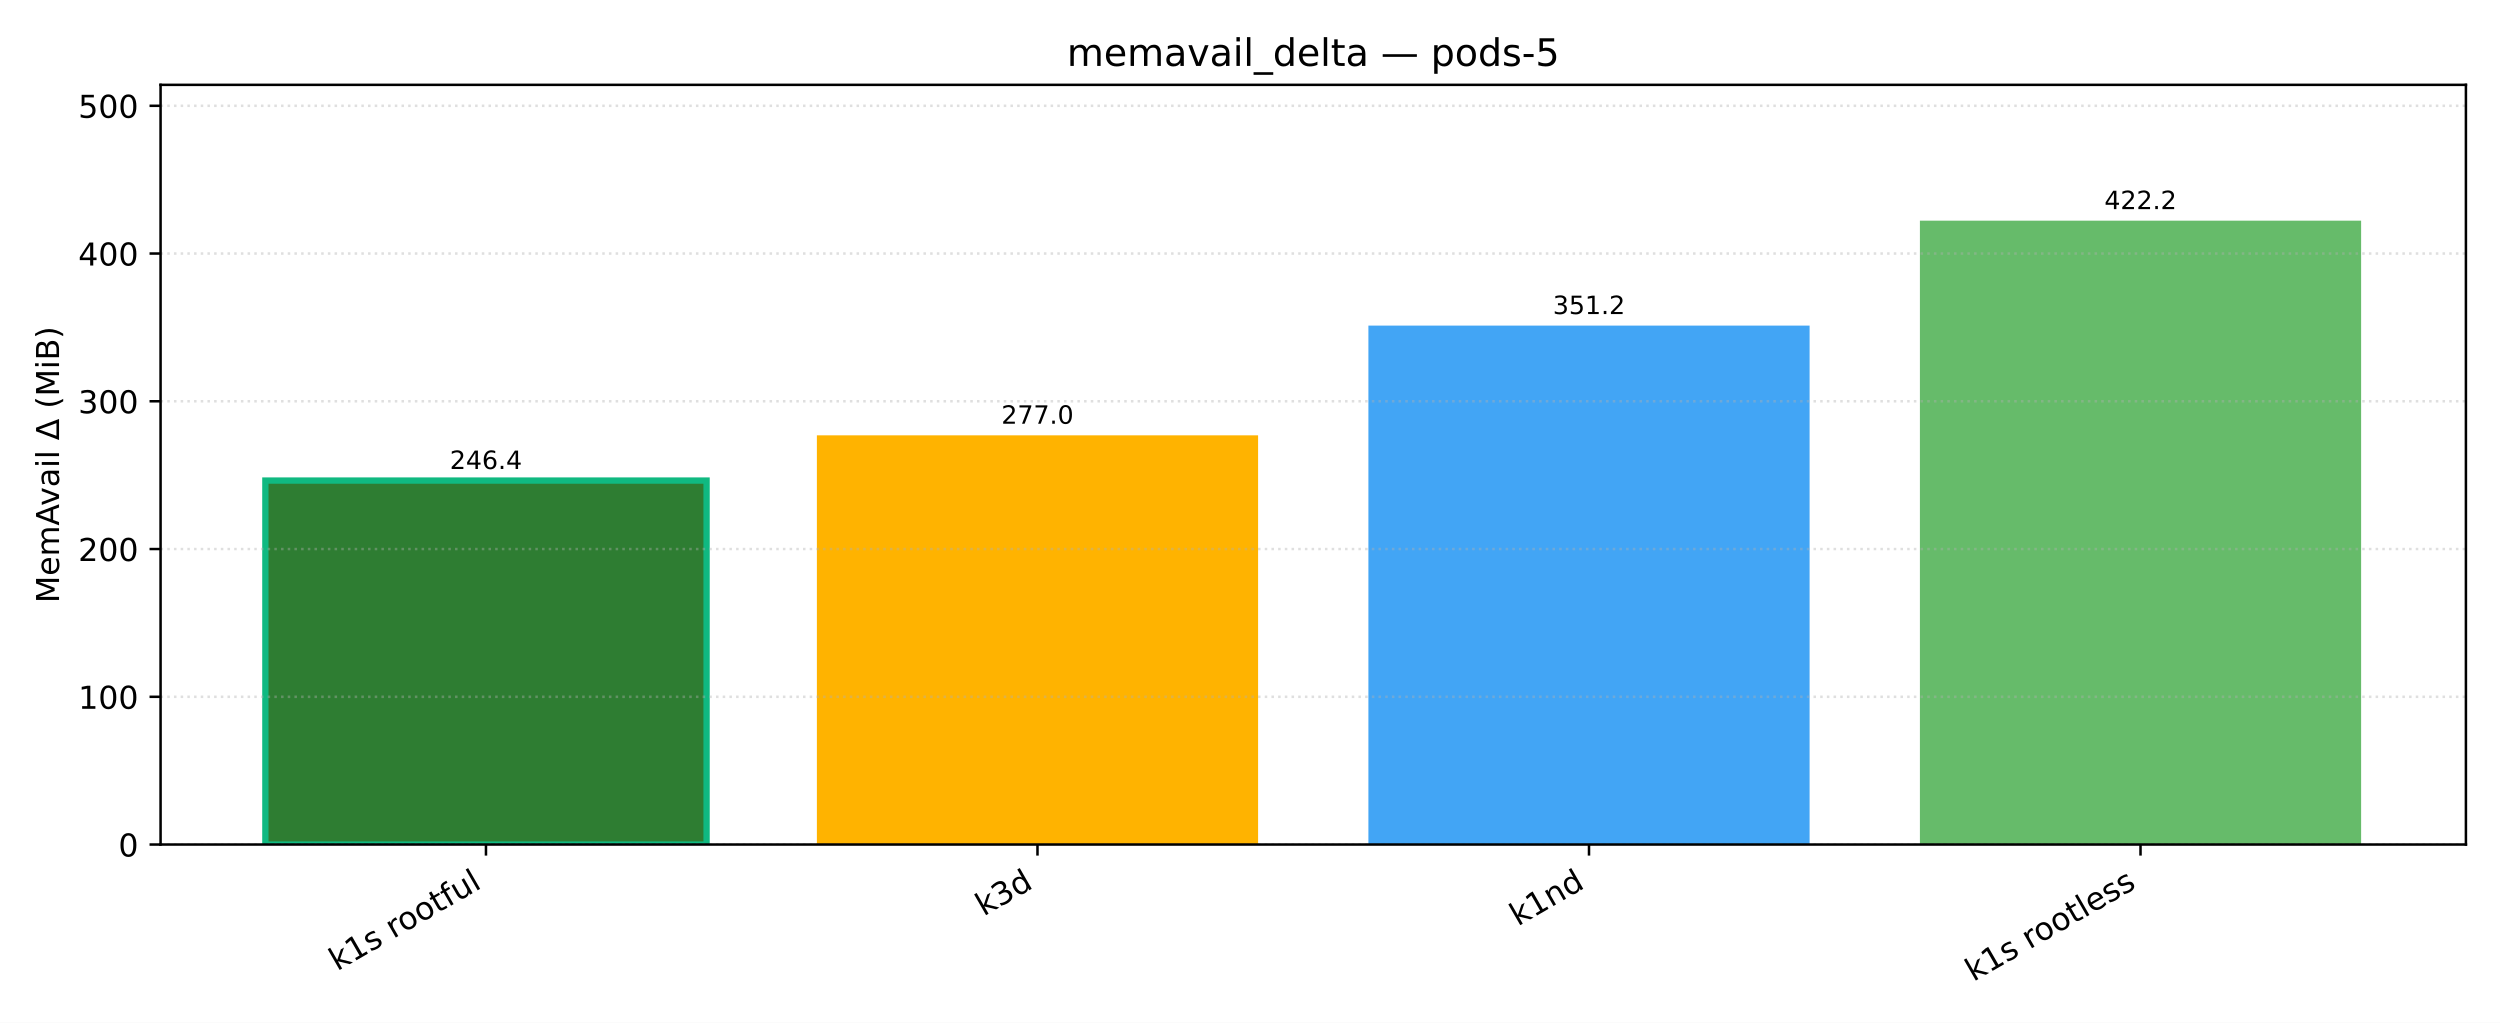
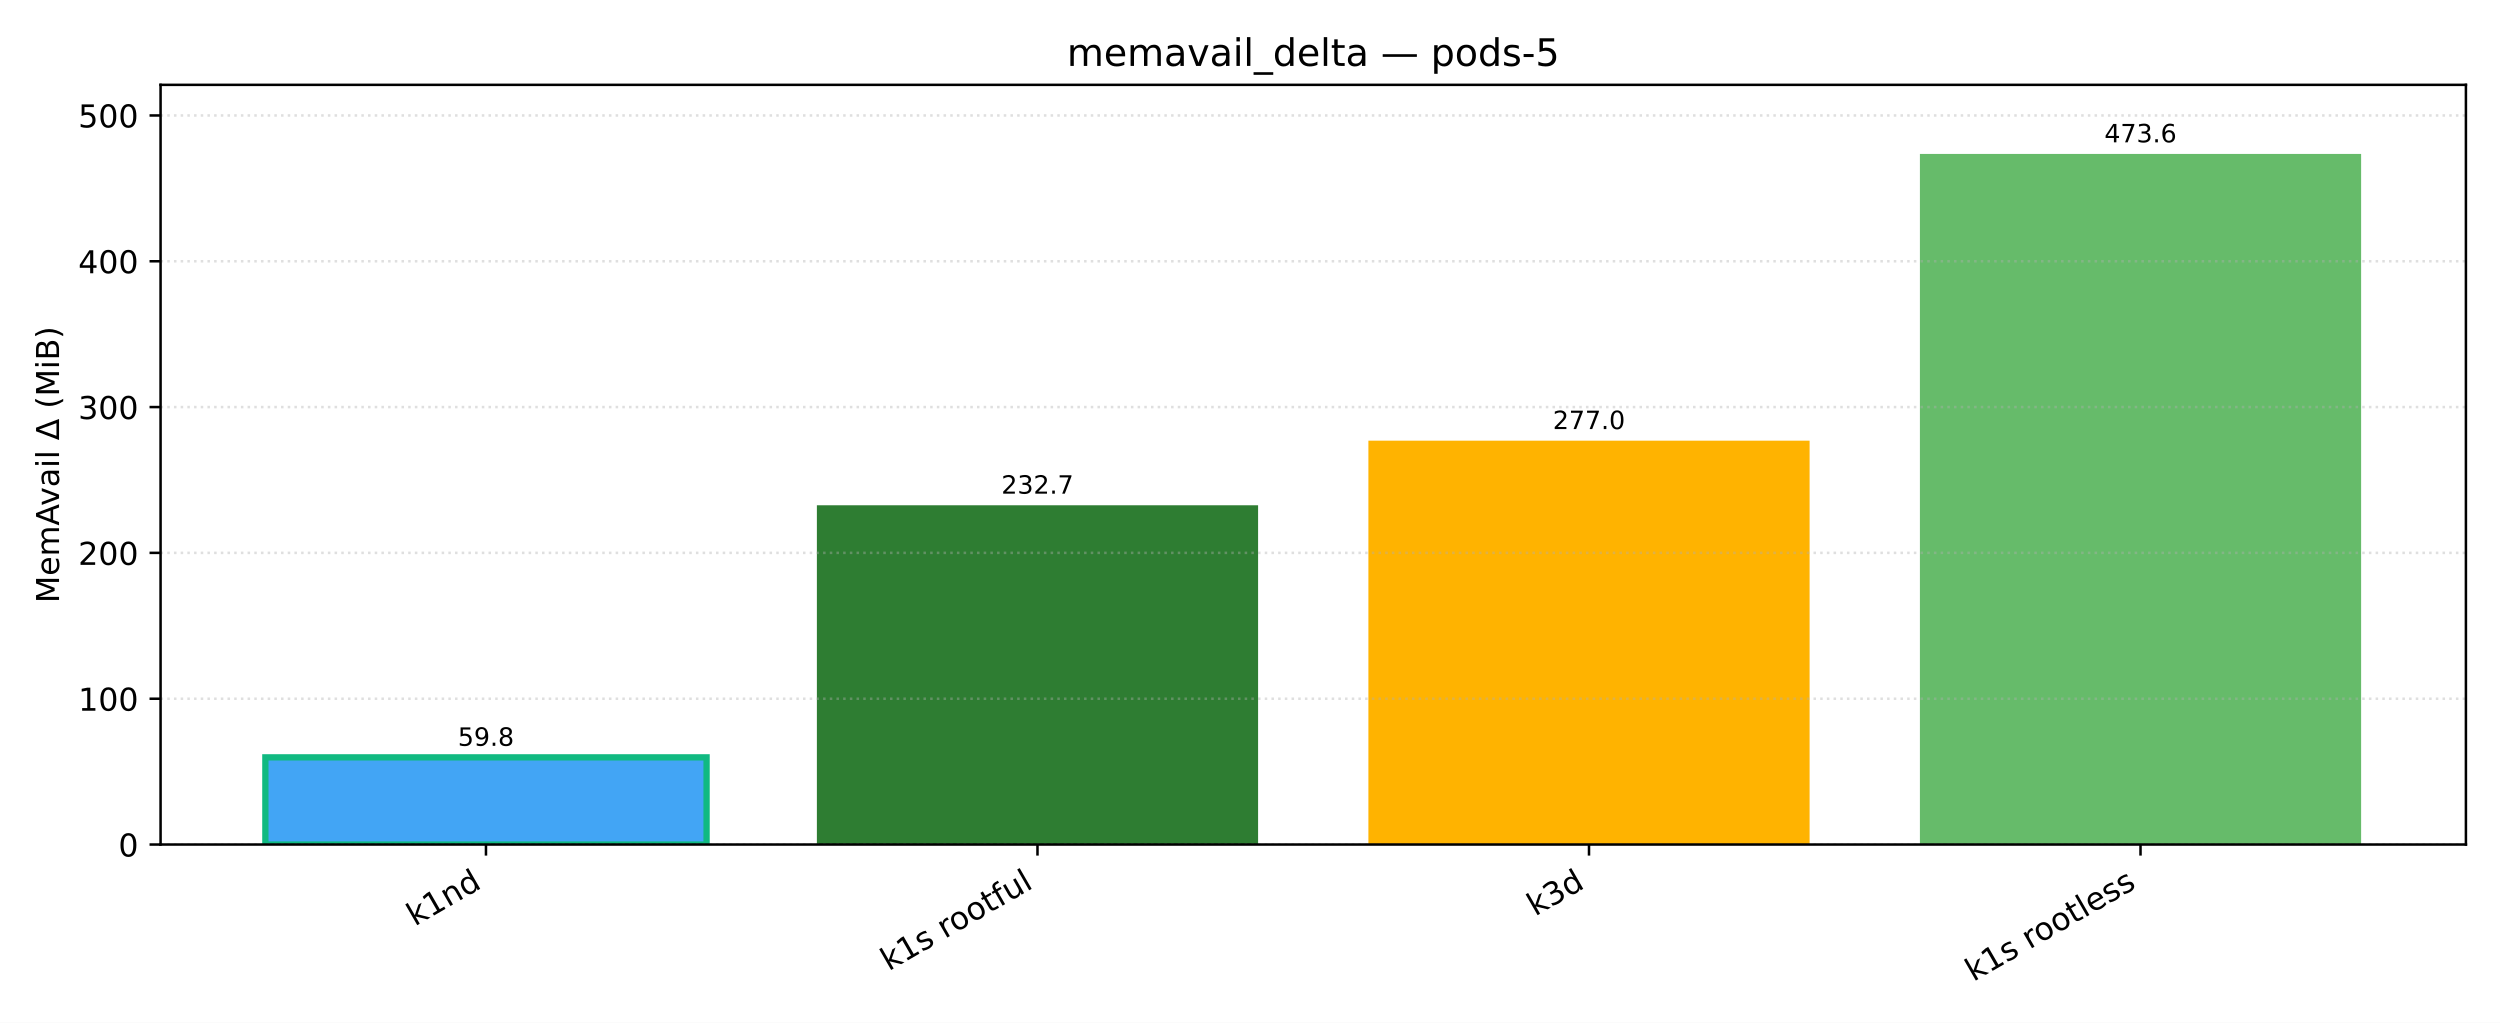
<svg xmlns="http://www.w3.org/2000/svg" xmlns:xlink="http://www.w3.org/1999/xlink" width="792pt" height="324pt" viewBox="0 0 792 324" version="1.1">
  <defs>
    <style type="text/css">*{stroke-linejoin: round; stroke-linecap: butt}</style>
  </defs>
  <g id="figure_1">
    <g id="patch_1">
      <path d="M 0 324  L 792 324  L 792 0  L 0 0  z " style="fill: #ffffff" />
    </g>
    <g id="axes_1">
      <g id="patch_2">
        <path d="M 50.87 267.545  L 781.2 267.545  L 781.2 26.88  L 50.87 26.88  z " style="fill: #ffffff" />
      </g>
      <g id="patch_3">
-         <path d="M 84.067 267.545  L 223.843 267.545  L 223.843 152.237  L 84.067 152.237  z " clip-path="url(#pde047fdfa6)" style="fill: #2e7d32; stroke: #10b981; stroke-width: 2; stroke-linejoin: miter" />
+         <path d="M 84.067 267.545  L 223.843 267.545  L 223.843 239.937  L 84.067 239.937  z " clip-path="url(#p45c1a247f2)" style="fill: #42a5f5; stroke: #10b981; stroke-width: 2; stroke-linejoin: miter" />
      </g>
      <g id="patch_4">
-         <path d="M 258.787 267.545  L 398.563 267.545  L 398.563 137.908  L 258.787 137.908  z " clip-path="url(#pde047fdfa6)" style="fill: #ffb300" />
+         <path d="M 258.787 267.545  L 398.563 267.545  L 398.563 160.066  L 258.787 160.066  z " clip-path="url(#p45c1a247f2)" style="fill: #2e7d32" />
      </g>
      <g id="patch_5">
-         <path d="M 433.507 267.545  L 573.283 267.545  L 573.283 103.159  L 433.507 103.159  z " clip-path="url(#pde047fdfa6)" style="fill: #42a5f5" />
+         <path d="M 433.507 267.545  L 573.283 267.545  L 573.283 139.601  L 433.507 139.601  z " clip-path="url(#p45c1a247f2)" style="fill: #ffb300" />
      </g>
      <g id="patch_6">
-         <path d="M 608.227 267.545  L 748.003 267.545  L 748.003 69.912  L 608.227 69.912  z " clip-path="url(#pde047fdfa6)" style="fill: #66bb6a" />
+         <path d="M 608.227 267.545  L 748.003 267.545  L 748.003 48.759  L 608.227 48.759  z " clip-path="url(#p45c1a247f2)" style="fill: #66bb6a" />
      </g>
      <g id="matplotlib.axis_1">
        <g id="xtick_1">
          <g id="line2d_1">
            <defs>
-               <path id="m906de35ada" d="M 0 0  L 0 3.5  " style="stroke: #000000; stroke-width: 0.8" />
+               <path id="m3f1766e3a3" d="M 0 0  L 0 3.5  " style="stroke: #000000; stroke-width: 0.8" />
            </defs>
            <g>
-               <use xlink:href="#m906de35ada" x="153.955" y="267.545" style="stroke: #000000; stroke-width: 0.8" />
+               <use xlink:href="#m3f1766e3a3" x="153.955" y="267.545" style="stroke: #000000; stroke-width: 0.8" />
            </g>
          </g>
          <g id="text_1">
-             <g transform="translate(106.8249 307.7361) rotate(-30) scale(0.1 -0.1)">
+             <g transform="translate(131.4038 293.5454) rotate(-30) scale(0.1 -0.1)">
              <defs>
                <path id="DejaVuSans-6b" d="M 581 4863  L 1159 4863  L 1159 1991  L 2875 3500  L 3609 3500  L 1753 1863  L 3688 0  L 2938 0  L 1159 1709  L 1159 0  L 581 0  L 581 4863  z " transform="scale(0.015625)" />
                <path id="DejaVuSans-31" d="M 794 531  L 1825 531  L 1825 4091  L 703 3866  L 703 4441  L 1819 4666  L 2450 4666  L 2450 531  L 3481 531  L 3481 0  L 794 0  L 794 531  z " transform="scale(0.015625)" />
+                 <path id="DejaVuSans-6e" d="M 3513 2113  L 3513 0  L 2938 0  L 2938 2094  Q 2938 2591 2744 2837  Q 2550 3084 2163 3084  Q 1697 3084 1428 2787  Q 1159 2491 1159 1978  L 1159 0  L 581 0  L 581 3500  L 1159 3500  L 1159 2956  Q 1366 3272 1645 3428  Q 1925 3584 2291 3584  Q 2894 3584 3203 3211  Q 3513 2838 3513 2113  z " transform="scale(0.015625)" />
+                 <path id="DejaVuSans-64" d="M 2906 2969  L 2906 4863  L 3481 4863  L 3481 0  L 2906 0  L 2906 525  Q 2725 213 2448 61  Q 2172 -91 1784 -91  Q 1150 -91 751 415  Q 353 922 353 1747  Q 353 2572 751 3078  Q 1150 3584 1784 3584  Q 2172 3584 2448 3432  Q 2725 3281 2906 2969  z M 947 1747  Q 947 1113 1208 752  Q 1469 391 1925 391  Q 2381 391 2643 752  Q 2906 1113 2906 1747  Q 2906 2381 2643 2742  Q 2381 3103 1925 3103  Q 1469 3103 1208 2742  Q 947 2381 947 1747  z " transform="scale(0.015625)" />
+               </defs>
+               <use xlink:href="#DejaVuSans-6b" />
+               <use xlink:href="#DejaVuSans-31" transform="translate(57.91016 0)" />
+               <use xlink:href="#DejaVuSans-6e" transform="translate(121.5332 0)" />
+               <use xlink:href="#DejaVuSans-64" transform="translate(184.9121 0)" />
+             </g>
+           </g>
+         </g>
+         <g id="xtick_2">
+           <g id="line2d_2">
+             <g>
+               <use xlink:href="#m3f1766e3a3" x="328.675" y="267.545" style="stroke: #000000; stroke-width: 0.8" />
+             </g>
+           </g>
+           <g id="text_2">
+             <g transform="translate(281.545 307.7361) rotate(-30) scale(0.1 -0.1)">
+               <defs>
                <path id="DejaVuSans-73" d="M 2834 3397  L 2834 2853  Q 2591 2978 2328 3040  Q 2066 3103 1784 3103  Q 1356 3103 1142 2972  Q 928 2841 928 2578  Q 928 2378 1081 2264  Q 1234 2150 1697 2047  L 1894 2003  Q 2506 1872 2764 1633  Q 3022 1394 3022 966  Q 3022 478 2636 193  Q 2250 -91 1575 -91  Q 1294 -91 989 -36  Q 684 19 347 128  L 347 722  Q 666 556 975 473  Q 1284 391 1588 391  Q 1994 391 2212 530  Q 2431 669 2431 922  Q 2431 1156 2273 1281  Q 2116 1406 1581 1522  L 1381 1569  Q 847 1681 609 1914  Q 372 2147 372 2553  Q 372 3047 722 3315  Q 1072 3584 1716 3584  Q 2034 3584 2315 3537  Q 2597 3491 2834 3397  z " transform="scale(0.015625)" />
                <path id="DejaVuSans-20" transform="scale(0.015625)" />
                <path id="DejaVuSans-72" d="M 2631 2963  Q 2534 3019 2420 3045  Q 2306 3072 2169 3072  Q 1681 3072 1420 2755  Q 1159 2438 1159 1844  L 1159 0  L 581 0  L 581 3500  L 1159 3500  L 1159 2956  Q 1341 3275 1631 3429  Q 1922 3584 2338 3584  Q 2397 3584 2469 3576  Q 2541 3569 2628 3553  L 2631 2963  z " transform="scale(0.015625)" />
                <path id="DejaVuSans-6f" d="M 1959 3097  Q 1497 3097 1228 2736  Q 959 2375 959 1747  Q 959 1119 1226 758  Q 1494 397 1959 397  Q 2419 397 2687 759  Q 2956 1122 2956 1747  Q 2956 2369 2687 2733  Q 2419 3097 1959 3097  z M 1959 3584  Q 2709 3584 3137 3096  Q 3566 2609 3566 1747  Q 3566 888 3137 398  Q 2709 -91 1959 -91  Q 1206 -91 779 398  Q 353 888 353 1747  Q 353 2609 779 3096  Q 1206 3584 1959 3584  z " transform="scale(0.015625)" />
                <path id="DejaVuSans-74" d="M 1172 4494  L 1172 3500  L 2356 3500  L 2356 3053  L 1172 3053  L 1172 1153  Q 1172 725 1289 603  Q 1406 481 1766 481  L 2356 481  L 2356 0  L 1766 0  Q 1100 0 847 248  Q 594 497 594 1153  L 594 3053  L 172 3053  L 172 3500  L 594 3500  L 594 4494  L 1172 4494  z " transform="scale(0.015625)" />
                <path id="DejaVuSans-66" d="M 2375 4863  L 2375 4384  L 1825 4384  Q 1516 4384 1395 4259  Q 1275 4134 1275 3809  L 1275 3500  L 2222 3500  L 2222 3053  L 1275 3053  L 1275 0  L 697 0  L 697 3053  L 147 3053  L 147 3500  L 697 3500  L 697 3744  Q 697 4328 969 4595  Q 1241 4863 1831 4863  L 2375 4863  z " transform="scale(0.015625)" />
                <path id="DejaVuSans-75" d="M 544 1381  L 544 3500  L 1119 3500  L 1119 1403  Q 1119 906 1312 657  Q 1506 409 1894 409  Q 2359 409 2629 706  Q 2900 1003 2900 1516  L 2900 3500  L 3475 3500  L 3475 0  L 2900 0  L 2900 538  Q 2691 219 2414 64  Q 2138 -91 1772 -91  Q 1169 -91 856 284  Q 544 659 544 1381  z M 1991 3584  L 1991 3584  z " transform="scale(0.015625)" />
                <path id="DejaVuSans-6c" d="M 603 4863  L 1178 4863  L 1178 0  L 603 0  L 603 4863  z " transform="scale(0.015625)" />
              </defs>
              <use xlink:href="#DejaVuSans-6b" />
              <use xlink:href="#DejaVuSans-31" transform="translate(57.91016 0)" />
              <use xlink:href="#DejaVuSans-73" transform="translate(121.5332 0)" />
              <use xlink:href="#DejaVuSans-20" transform="translate(173.6328 0)" />
              <use xlink:href="#DejaVuSans-72" transform="translate(205.4199 0)" />
              <use xlink:href="#DejaVuSans-6f" transform="translate(244.2832 0)" />
              <use xlink:href="#DejaVuSans-6f" transform="translate(305.4648 0)" />
              <use xlink:href="#DejaVuSans-74" transform="translate(366.6465 0)" />
              <use xlink:href="#DejaVuSans-66" transform="translate(405.8555 0)" />
              <use xlink:href="#DejaVuSans-75" transform="translate(441.0605 0)" />
              <use xlink:href="#DejaVuSans-6c" transform="translate(504.4395 0)" />
            </g>
          </g>
        </g>
-         <g id="xtick_2">
-           <g id="line2d_2">
-             <g>
-               <use xlink:href="#m906de35ada" x="328.675" y="267.545" style="stroke: #000000; stroke-width: 0.8" />
-             </g>
-           </g>
-           <g id="text_2">
-             <g transform="translate(311.6123 290.3767) rotate(-30) scale(0.1 -0.1)">
+         <g id="xtick_3">
+           <g id="line2d_3">
+             <g>
+               <use xlink:href="#m3f1766e3a3" x="503.395" y="267.545" style="stroke: #000000; stroke-width: 0.8" />
+             </g>
+           </g>
+           <g id="text_3">
+             <g transform="translate(486.3324 290.3767) rotate(-30) scale(0.1 -0.1)">
              <defs>
                <path id="DejaVuSans-33" d="M 2597 2516  Q 3050 2419 3304 2112  Q 3559 1806 3559 1356  Q 3559 666 3084 287  Q 2609 -91 1734 -91  Q 1441 -91 1130 -33  Q 819 25 488 141  L 488 750  Q 750 597 1062 519  Q 1375 441 1716 441  Q 2309 441 2620 675  Q 2931 909 2931 1356  Q 2931 1769 2642 2001  Q 2353 2234 1838 2234  L 1294 2234  L 1294 2753  L 1863 2753  Q 2328 2753 2575 2939  Q 2822 3125 2822 3475  Q 2822 3834 2567 4026  Q 2313 4219 1838 4219  Q 1578 4219 1281 4162  Q 984 4106 628 3988  L 628 4550  Q 988 4650 1302 4700  Q 1616 4750 1894 4750  Q 2613 4750 3031 4423  Q 3450 4097 3450 3541  Q 3450 3153 3228 2886  Q 3006 2619 2597 2516  z " transform="scale(0.015625)" />
-                 <path id="DejaVuSans-64" d="M 2906 2969  L 2906 4863  L 3481 4863  L 3481 0  L 2906 0  L 2906 525  Q 2725 213 2448 61  Q 2172 -91 1784 -91  Q 1150 -91 751 415  Q 353 922 353 1747  Q 353 2572 751 3078  Q 1150 3584 1784 3584  Q 2172 3584 2448 3432  Q 2725 3281 2906 2969  z M 947 1747  Q 947 1113 1208 752  Q 1469 391 1925 391  Q 2381 391 2643 752  Q 2906 1113 2906 1747  Q 2906 2381 2643 2742  Q 2381 3103 1925 3103  Q 1469 3103 1208 2742  Q 947 2381 947 1747  z " transform="scale(0.015625)" />
              </defs>
              <use xlink:href="#DejaVuSans-6b" />
              <use xlink:href="#DejaVuSans-33" transform="translate(57.91016 0)" />
              <use xlink:href="#DejaVuSans-64" transform="translate(121.5332 0)" />
            </g>
          </g>
        </g>
-         <g id="xtick_3">
-           <g id="line2d_3">
-             <g>
-               <use xlink:href="#m906de35ada" x="503.395" y="267.545" style="stroke: #000000; stroke-width: 0.8" />
-             </g>
-           </g>
-           <g id="text_3">
-             <g transform="translate(480.8439 293.5454) rotate(-30) scale(0.1 -0.1)">
-               <defs>
-                 <path id="DejaVuSans-6e" d="M 3513 2113  L 3513 0  L 2938 0  L 2938 2094  Q 2938 2591 2744 2837  Q 2550 3084 2163 3084  Q 1697 3084 1428 2787  Q 1159 2491 1159 1978  L 1159 0  L 581 0  L 581 3500  L 1159 3500  L 1159 2956  Q 1366 3272 1645 3428  Q 1925 3584 2291 3584  Q 2894 3584 3203 3211  Q 3513 2838 3513 2113  z " transform="scale(0.015625)" />
-               </defs>
-               <use xlink:href="#DejaVuSans-6b" />
-               <use xlink:href="#DejaVuSans-31" transform="translate(57.91016 0)" />
-               <use xlink:href="#DejaVuSans-6e" transform="translate(121.5332 0)" />
-               <use xlink:href="#DejaVuSans-64" transform="translate(184.9121 0)" />
-             </g>
-           </g>
-         </g>
        <g id="xtick_4">
          <g id="line2d_4">
            <g>
-               <use xlink:href="#m906de35ada" x="678.115" y="267.545" style="stroke: #000000; stroke-width: 0.8" />
+               <use xlink:href="#m3f1766e3a3" x="678.115" y="267.545" style="stroke: #000000; stroke-width: 0.8" />
            </g>
          </g>
          <g id="text_4">
            <g transform="translate(625.1706 311.0931) rotate(-30) scale(0.1 -0.1)">
              <defs>
                <path id="DejaVuSans-65" d="M 3597 1894  L 3597 1613  L 953 1613  Q 991 1019 1311 708  Q 1631 397 2203 397  Q 2534 397 2845 478  Q 3156 559 3463 722  L 3463 178  Q 3153 47 2828 -22  Q 2503 -91 2169 -91  Q 1331 -91 842 396  Q 353 884 353 1716  Q 353 2575 817 3079  Q 1281 3584 2069 3584  Q 2775 3584 3186 3129  Q 3597 2675 3597 1894  z M 3022 2063  Q 3016 2534 2758 2815  Q 2500 3097 2075 3097  Q 1594 3097 1305 2825  Q 1016 2553 972 2059  L 3022 2063  z " transform="scale(0.015625)" />
              </defs>
              <use xlink:href="#DejaVuSans-6b" />
              <use xlink:href="#DejaVuSans-31" transform="translate(57.91016 0)" />
              <use xlink:href="#DejaVuSans-73" transform="translate(121.5332 0)" />
              <use xlink:href="#DejaVuSans-20" transform="translate(173.6328 0)" />
              <use xlink:href="#DejaVuSans-72" transform="translate(205.4199 0)" />
              <use xlink:href="#DejaVuSans-6f" transform="translate(244.2832 0)" />
              <use xlink:href="#DejaVuSans-6f" transform="translate(305.4648 0)" />
              <use xlink:href="#DejaVuSans-74" transform="translate(366.6465 0)" />
              <use xlink:href="#DejaVuSans-6c" transform="translate(405.8555 0)" />
              <use xlink:href="#DejaVuSans-65" transform="translate(433.6387 0)" />
              <use xlink:href="#DejaVuSans-73" transform="translate(495.1621 0)" />
              <use xlink:href="#DejaVuSans-73" transform="translate(547.2617 0)" />
            </g>
          </g>
        </g>
      </g>
      <g id="matplotlib.axis_2">
        <g id="ytick_1">
          <g id="line2d_5">
-             <path d="M 50.87 267.545  L 781.2 267.545  " clip-path="url(#pde047fdfa6)" style="fill: none; stroke-dasharray: 0.8,1.32; stroke-dashoffset: 0; stroke: #b0b0b0; stroke-opacity: 0.4; stroke-width: 0.8" />
+             <path d="M 50.87 267.545  L 781.2 267.545  " clip-path="url(#p45c1a247f2)" style="fill: none; stroke-dasharray: 0.8,1.32; stroke-dashoffset: 0; stroke: #b0b0b0; stroke-opacity: 0.4; stroke-width: 0.8" />
          </g>
          <g id="line2d_6">
            <defs>
-               <path id="ma30112f5bc" d="M 0 0  L -3.5 0  " style="stroke: #000000; stroke-width: 0.8" />
+               <path id="m24fee779f1" d="M 0 0  L -3.5 0  " style="stroke: #000000; stroke-width: 0.8" />
            </defs>
            <g>
-               <use xlink:href="#ma30112f5bc" x="50.87" y="267.545" style="stroke: #000000; stroke-width: 0.8" />
+               <use xlink:href="#m24fee779f1" x="50.87" y="267.545" style="stroke: #000000; stroke-width: 0.8" />
            </g>
          </g>
          <g id="text_5">
            <g transform="translate(37.5075 271.3447) scale(0.1 -0.1)">
              <defs>
                <path id="DejaVuSans-30" d="M 2034 4250  Q 1547 4250 1301 3770  Q 1056 3291 1056 2328  Q 1056 1369 1301 889  Q 1547 409 2034 409  Q 2525 409 2770 889  Q 3016 1369 3016 2328  Q 3016 3291 2770 3770  Q 2525 4250 2034 4250  z M 2034 4750  Q 2819 4750 3233 4129  Q 3647 3509 3647 2328  Q 3647 1150 3233 529  Q 2819 -91 2034 -91  Q 1250 -91 836 529  Q 422 1150 422 2328  Q 422 3509 836 4129  Q 1250 4750 2034 4750  z " transform="scale(0.015625)" />
              </defs>
              <use xlink:href="#DejaVuSans-30" />
            </g>
          </g>
        </g>
        <g id="ytick_2">
          <g id="line2d_7">
-             <path d="M 50.87 220.74  L 781.2 220.74  " clip-path="url(#pde047fdfa6)" style="fill: none; stroke-dasharray: 0.8,1.32; stroke-dashoffset: 0; stroke: #b0b0b0; stroke-opacity: 0.4; stroke-width: 0.8" />
+             <path d="M 50.87 221.351  L 781.2 221.351  " clip-path="url(#p45c1a247f2)" style="fill: none; stroke-dasharray: 0.8,1.32; stroke-dashoffset: 0; stroke: #b0b0b0; stroke-opacity: 0.4; stroke-width: 0.8" />
          </g>
          <g id="line2d_8">
            <g>
-               <use xlink:href="#ma30112f5bc" x="50.87" y="220.74" style="stroke: #000000; stroke-width: 0.8" />
+               <use xlink:href="#m24fee779f1" x="50.87" y="221.351" style="stroke: #000000; stroke-width: 0.8" />
            </g>
          </g>
          <g id="text_6">
-             <g transform="translate(24.7825 224.539) scale(0.1 -0.1)">
+             <g transform="translate(24.7825 225.1502) scale(0.1 -0.1)">
              <use xlink:href="#DejaVuSans-31" />
              <use xlink:href="#DejaVuSans-30" transform="translate(63.62305 0)" />
              <use xlink:href="#DejaVuSans-30" transform="translate(127.2461 0)" />
            </g>
          </g>
        </g>
        <g id="ytick_3">
          <g id="line2d_9">
-             <path d="M 50.87 173.934  L 781.2 173.934  " clip-path="url(#pde047fdfa6)" style="fill: none; stroke-dasharray: 0.8,1.32; stroke-dashoffset: 0; stroke: #b0b0b0; stroke-opacity: 0.4; stroke-width: 0.8" />
+             <path d="M 50.87 175.157  L 781.2 175.157  " clip-path="url(#p45c1a247f2)" style="fill: none; stroke-dasharray: 0.8,1.32; stroke-dashoffset: 0; stroke: #b0b0b0; stroke-opacity: 0.4; stroke-width: 0.8" />
          </g>
          <g id="line2d_10">
            <g>
-               <use xlink:href="#ma30112f5bc" x="50.87" y="173.934" style="stroke: #000000; stroke-width: 0.8" />
+               <use xlink:href="#m24fee779f1" x="50.87" y="175.157" style="stroke: #000000; stroke-width: 0.8" />
            </g>
          </g>
          <g id="text_7">
-             <g transform="translate(24.7825 177.7333) scale(0.1 -0.1)">
+             <g transform="translate(24.7825 178.9557) scale(0.1 -0.1)">
              <defs>
                <path id="DejaVuSans-32" d="M 1228 531  L 3431 531  L 3431 0  L 469 0  L 469 531  Q 828 903 1448 1529  Q 2069 2156 2228 2338  Q 2531 2678 2651 2914  Q 2772 3150 2772 3378  Q 2772 3750 2511 3984  Q 2250 4219 1831 4219  Q 1534 4219 1204 4116  Q 875 4013 500 3803  L 500 4441  Q 881 4594 1212 4672  Q 1544 4750 1819 4750  Q 2544 4750 2975 4387  Q 3406 4025 3406 3419  Q 3406 3131 3298 2873  Q 3191 2616 2906 2266  Q 2828 2175 2409 1742  Q 1991 1309 1228 531  z " transform="scale(0.015625)" />
              </defs>
              <use xlink:href="#DejaVuSans-32" />
              <use xlink:href="#DejaVuSans-30" transform="translate(63.62305 0)" />
              <use xlink:href="#DejaVuSans-30" transform="translate(127.2461 0)" />
            </g>
          </g>
        </g>
        <g id="ytick_4">
          <g id="line2d_11">
-             <path d="M 50.87 127.128  L 781.2 127.128  " clip-path="url(#pde047fdfa6)" style="fill: none; stroke-dasharray: 0.8,1.32; stroke-dashoffset: 0; stroke: #b0b0b0; stroke-opacity: 0.4; stroke-width: 0.8" />
+             <path d="M 50.87 128.962  L 781.2 128.962  " clip-path="url(#p45c1a247f2)" style="fill: none; stroke-dasharray: 0.8,1.32; stroke-dashoffset: 0; stroke: #b0b0b0; stroke-opacity: 0.4; stroke-width: 0.8" />
          </g>
          <g id="line2d_12">
            <g>
-               <use xlink:href="#ma30112f5bc" x="50.87" y="127.128" style="stroke: #000000; stroke-width: 0.8" />
+               <use xlink:href="#m24fee779f1" x="50.87" y="128.962" style="stroke: #000000; stroke-width: 0.8" />
            </g>
          </g>
          <g id="text_8">
-             <g transform="translate(24.7825 130.9275) scale(0.1 -0.1)">
+             <g transform="translate(24.7825 132.7613) scale(0.1 -0.1)">
              <use xlink:href="#DejaVuSans-33" />
              <use xlink:href="#DejaVuSans-30" transform="translate(63.62305 0)" />
              <use xlink:href="#DejaVuSans-30" transform="translate(127.2461 0)" />
            </g>
          </g>
        </g>
        <g id="ytick_5">
          <g id="line2d_13">
-             <path d="M 50.87 80.323  L 781.2 80.323  " clip-path="url(#pde047fdfa6)" style="fill: none; stroke-dasharray: 0.8,1.32; stroke-dashoffset: 0; stroke: #b0b0b0; stroke-opacity: 0.4; stroke-width: 0.8" />
+             <path d="M 50.87 82.768  L 781.2 82.768  " clip-path="url(#p45c1a247f2)" style="fill: none; stroke-dasharray: 0.8,1.32; stroke-dashoffset: 0; stroke: #b0b0b0; stroke-opacity: 0.4; stroke-width: 0.8" />
          </g>
          <g id="line2d_14">
            <g>
-               <use xlink:href="#ma30112f5bc" x="50.87" y="80.323" style="stroke: #000000; stroke-width: 0.8" />
+               <use xlink:href="#m24fee779f1" x="50.87" y="82.768" style="stroke: #000000; stroke-width: 0.8" />
            </g>
          </g>
          <g id="text_9">
-             <g transform="translate(24.7825 84.12183) scale(0.1 -0.1)">
+             <g transform="translate(24.7825 86.56678) scale(0.1 -0.1)">
              <defs>
                <path id="DejaVuSans-34" d="M 2419 4116  L 825 1625  L 2419 1625  L 2419 4116  z M 2253 4666  L 3047 4666  L 3047 1625  L 3713 1625  L 3713 1100  L 3047 1100  L 3047 0  L 2419 0  L 2419 1100  L 313 1100  L 313 1709  L 2253 4666  z " transform="scale(0.015625)" />
              </defs>
              <use xlink:href="#DejaVuSans-34" />
              <use xlink:href="#DejaVuSans-30" transform="translate(63.62305 0)" />
              <use xlink:href="#DejaVuSans-30" transform="translate(127.2461 0)" />
            </g>
          </g>
        </g>
        <g id="ytick_6">
          <g id="line2d_15">
-             <path d="M 50.87 33.517  L 781.2 33.517  " clip-path="url(#pde047fdfa6)" style="fill: none; stroke-dasharray: 0.8,1.32; stroke-dashoffset: 0; stroke: #b0b0b0; stroke-opacity: 0.4; stroke-width: 0.8" />
+             <path d="M 50.87 36.573  L 781.2 36.573  " clip-path="url(#p45c1a247f2)" style="fill: none; stroke-dasharray: 0.8,1.32; stroke-dashoffset: 0; stroke: #b0b0b0; stroke-opacity: 0.4; stroke-width: 0.8" />
          </g>
          <g id="line2d_16">
            <g>
-               <use xlink:href="#ma30112f5bc" x="50.87" y="33.517" style="stroke: #000000; stroke-width: 0.8" />
+               <use xlink:href="#m24fee779f1" x="50.87" y="36.573" style="stroke: #000000; stroke-width: 0.8" />
            </g>
          </g>
          <g id="text_10">
-             <g transform="translate(24.7825 37.31612) scale(0.1 -0.1)">
+             <g transform="translate(24.7825 40.3723) scale(0.1 -0.1)">
              <defs>
                <path id="DejaVuSans-35" d="M 691 4666  L 3169 4666  L 3169 4134  L 1269 4134  L 1269 2991  Q 1406 3038 1543 3061  Q 1681 3084 1819 3084  Q 2600 3084 3056 2656  Q 3513 2228 3513 1497  Q 3513 744 3044 326  Q 2575 -91 1722 -91  Q 1428 -91 1123 -41  Q 819 9 494 109  L 494 744  Q 775 591 1075 516  Q 1375 441 1709 441  Q 2250 441 2565 725  Q 2881 1009 2881 1497  Q 2881 1984 2565 2268  Q 2250 2553 1709 2553  Q 1456 2553 1204 2497  Q 953 2441 691 2322  L 691 4666  z " transform="scale(0.015625)" />
              </defs>
              <use xlink:href="#DejaVuSans-35" />
              <use xlink:href="#DejaVuSans-30" transform="translate(63.62305 0)" />
              <use xlink:href="#DejaVuSans-30" transform="translate(127.2461 0)" />
            </g>
          </g>
        </g>
        <g id="text_11">
          <g transform="translate(18.70281 191.0354) rotate(-90) scale(0.1 -0.1)">
            <defs>
              <path id="DejaVuSans-4d" d="M 628 4666  L 1569 4666  L 2759 1491  L 3956 4666  L 4897 4666  L 4897 0  L 4281 0  L 4281 4097  L 3078 897  L 2444 897  L 1241 4097  L 1241 0  L 628 0  L 628 4666  z " transform="scale(0.015625)" />
              <path id="DejaVuSans-6d" d="M 3328 2828  Q 3544 3216 3844 3400  Q 4144 3584 4550 3584  Q 5097 3584 5394 3201  Q 5691 2819 5691 2113  L 5691 0  L 5113 0  L 5113 2094  Q 5113 2597 4934 2840  Q 4756 3084 4391 3084  Q 3944 3084 3684 2787  Q 3425 2491 3425 1978  L 3425 0  L 2847 0  L 2847 2094  Q 2847 2600 2669 2842  Q 2491 3084 2119 3084  Q 1678 3084 1418 2786  Q 1159 2488 1159 1978  L 1159 0  L 581 0  L 581 3500  L 1159 3500  L 1159 2956  Q 1356 3278 1631 3431  Q 1906 3584 2284 3584  Q 2666 3584 2933 3390  Q 3200 3197 3328 2828  z " transform="scale(0.015625)" />
              <path id="DejaVuSans-41" d="M 2188 4044  L 1331 1722  L 3047 1722  L 2188 4044  z M 1831 4666  L 2547 4666  L 4325 0  L 3669 0  L 3244 1197  L 1141 1197  L 716 0  L 50 0  L 1831 4666  z " transform="scale(0.015625)" />
              <path id="DejaVuSans-76" d="M 191 3500  L 800 3500  L 1894 563  L 2988 3500  L 3597 3500  L 2284 0  L 1503 0  L 191 3500  z " transform="scale(0.015625)" />
              <path id="DejaVuSans-61" d="M 2194 1759  Q 1497 1759 1228 1600  Q 959 1441 959 1056  Q 959 750 1161 570  Q 1363 391 1709 391  Q 2188 391 2477 730  Q 2766 1069 2766 1631  L 2766 1759  L 2194 1759  z M 3341 1997  L 3341 0  L 2766 0  L 2766 531  Q 2569 213 2275 61  Q 1981 -91 1556 -91  Q 1019 -91 701 211  Q 384 513 384 1019  Q 384 1609 779 1909  Q 1175 2209 1959 2209  L 2766 2209  L 2766 2266  Q 2766 2663 2505 2880  Q 2244 3097 1772 3097  Q 1472 3097 1187 3025  Q 903 2953 641 2809  L 641 3341  Q 956 3463 1253 3523  Q 1550 3584 1831 3584  Q 2591 3584 2966 3190  Q 3341 2797 3341 1997  z " transform="scale(0.015625)" />
              <path id="DejaVuSans-69" d="M 603 3500  L 1178 3500  L 1178 0  L 603 0  L 603 3500  z M 603 4863  L 1178 4863  L 1178 4134  L 603 4134  L 603 4863  z " transform="scale(0.015625)" />
              <path id="DejaVuSans-394" d="M 2188 4044  L 906 525  L 3472 525  L 2188 4044  z M 50 0  L 1831 4666  L 2547 4666  L 4325 0  L 50 0  z " transform="scale(0.015625)" />
              <path id="DejaVuSans-28" d="M 1984 4856  Q 1566 4138 1362 3434  Q 1159 2731 1159 2009  Q 1159 1288 1364 580  Q 1569 -128 1984 -844  L 1484 -844  Q 1016 -109 783 600  Q 550 1309 550 2009  Q 550 2706 781 3412  Q 1013 4119 1484 4856  L 1984 4856  z " transform="scale(0.015625)" />
              <path id="DejaVuSans-42" d="M 1259 2228  L 1259 519  L 2272 519  Q 2781 519 3026 730  Q 3272 941 3272 1375  Q 3272 1813 3026 2020  Q 2781 2228 2272 2228  L 1259 2228  z M 1259 4147  L 1259 2741  L 2194 2741  Q 2656 2741 2882 2914  Q 3109 3088 3109 3444  Q 3109 3797 2882 3972  Q 2656 4147 2194 4147  L 1259 4147  z M 628 4666  L 2241 4666  Q 2963 4666 3353 4366  Q 3744 4066 3744 3513  Q 3744 3084 3544 2831  Q 3344 2578 2956 2516  Q 3422 2416 3680 2098  Q 3938 1781 3938 1306  Q 3938 681 3513 340  Q 3088 0 2303 0  L 628 0  L 628 4666  z " transform="scale(0.015625)" />
              <path id="DejaVuSans-29" d="M 513 4856  L 1013 4856  Q 1481 4119 1714 3412  Q 1947 2706 1947 2009  Q 1947 1309 1714 600  Q 1481 -109 1013 -844  L 513 -844  Q 928 -128 1133 580  Q 1338 1288 1338 2009  Q 1338 2731 1133 3434  Q 928 4138 513 4856  z " transform="scale(0.015625)" />
            </defs>
            <use xlink:href="#DejaVuSans-4d" />
            <use xlink:href="#DejaVuSans-65" transform="translate(86.2793 0)" />
            <use xlink:href="#DejaVuSans-6d" transform="translate(147.8027 0)" />
            <use xlink:href="#DejaVuSans-41" transform="translate(245.2148 0)" />
            <use xlink:href="#DejaVuSans-76" transform="translate(307.748 0)" />
            <use xlink:href="#DejaVuSans-61" transform="translate(366.9277 0)" />
            <use xlink:href="#DejaVuSans-69" transform="translate(428.207 0)" />
            <use xlink:href="#DejaVuSans-6c" transform="translate(455.9902 0)" />
            <use xlink:href="#DejaVuSans-20" transform="translate(483.7734 0)" />
            <use xlink:href="#DejaVuSans-394" transform="translate(515.5605 0)" />
            <use xlink:href="#DejaVuSans-20" transform="translate(583.9688 0)" />
            <use xlink:href="#DejaVuSans-28" transform="translate(615.7559 0)" />
            <use xlink:href="#DejaVuSans-4d" transform="translate(654.7695 0)" />
            <use xlink:href="#DejaVuSans-69" transform="translate(741.0488 0)" />
            <use xlink:href="#DejaVuSans-42" transform="translate(768.832 0)" />
            <use xlink:href="#DejaVuSans-29" transform="translate(837.4355 0)" />
          </g>
        </g>
      </g>
      <g id="patch_7">
        <path d="M 50.87 267.545  L 50.87 26.88  " style="fill: none; stroke: #000000; stroke-width: 0.8; stroke-linejoin: miter; stroke-linecap: square" />
      </g>
      <g id="patch_8">
        <path d="M 781.2 267.545  L 781.2 26.88  " style="fill: none; stroke: #000000; stroke-width: 0.8; stroke-linejoin: miter; stroke-linecap: square" />
      </g>
      <g id="patch_9">
        <path d="M 50.87 267.545  L 781.2 267.545  " style="fill: none; stroke: #000000; stroke-width: 0.8; stroke-linejoin: miter; stroke-linecap: square" />
      </g>
      <g id="patch_10">
        <path d="M 50.87 26.88  L 781.2 26.88  " style="fill: none; stroke: #000000; stroke-width: 0.8; stroke-linejoin: miter; stroke-linecap: square" />
      </g>
      <g id="text_12">
-         <g transform="translate(142.5036 148.5733) scale(0.08 -0.08)">
+         <g transform="translate(145.0486 236.2733) scale(0.08 -0.08)">
          <defs>
-             <path id="DejaVuSans-36" d="M 2113 2584  Q 1688 2584 1439 2293  Q 1191 2003 1191 1497  Q 1191 994 1439 701  Q 1688 409 2113 409  Q 2538 409 2786 701  Q 3034 994 3034 1497  Q 3034 2003 2786 2293  Q 2538 2584 2113 2584  z M 3366 4563  L 3366 3988  Q 3128 4100 2886 4159  Q 2644 4219 2406 4219  Q 1781 4219 1451 3797  Q 1122 3375 1075 2522  Q 1259 2794 1537 2939  Q 1816 3084 2150 3084  Q 2853 3084 3261 2657  Q 3669 2231 3669 1497  Q 3669 778 3244 343  Q 2819 -91 2113 -91  Q 1303 -91 875 529  Q 447 1150 447 2328  Q 447 3434 972 4092  Q 1497 4750 2381 4750  Q 2619 4750 2861 4703  Q 3103 4656 3366 4563  z " transform="scale(0.015625)" />
+             <path id="DejaVuSans-39" d="M 703 97  L 703 672  Q 941 559 1184 500  Q 1428 441 1663 441  Q 2288 441 2617 861  Q 2947 1281 2994 2138  Q 2813 1869 2534 1725  Q 2256 1581 1919 1581  Q 1219 1581 811 2004  Q 403 2428 403 3163  Q 403 3881 828 4315  Q 1253 4750 1959 4750  Q 2769 4750 3195 4129  Q 3622 3509 3622 2328  Q 3622 1225 3098 567  Q 2575 -91 1691 -91  Q 1453 -91 1209 -44  Q 966 3 703 97  z M 1959 2075  Q 2384 2075 2632 2365  Q 2881 2656 2881 3163  Q 2881 3666 2632 3958  Q 2384 4250 1959 4250  Q 1534 4250 1286 3958  Q 1038 3666 1038 3163  Q 1038 2656 1286 2365  Q 1534 2075 1959 2075  z " transform="scale(0.015625)" />
            <path id="DejaVuSans-2e" d="M 684 794  L 1344 794  L 1344 0  L 684 0  L 684 794  z " transform="scale(0.015625)" />
+             <path id="DejaVuSans-38" d="M 2034 2216  Q 1584 2216 1326 1975  Q 1069 1734 1069 1313  Q 1069 891 1326 650  Q 1584 409 2034 409  Q 2484 409 2743 651  Q 3003 894 3003 1313  Q 3003 1734 2745 1975  Q 2488 2216 2034 2216  z M 1403 2484  Q 997 2584 770 2862  Q 544 3141 544 3541  Q 544 4100 942 4425  Q 1341 4750 2034 4750  Q 2731 4750 3128 4425  Q 3525 4100 3525 3541  Q 3525 3141 3298 2862  Q 3072 2584 2669 2484  Q 3125 2378 3379 2068  Q 3634 1759 3634 1313  Q 3634 634 3220 271  Q 2806 -91 2034 -91  Q 1263 -91 848 271  Q 434 634 434 1313  Q 434 1759 690 2068  Q 947 2378 1403 2484  z M 1172 3481  Q 1172 3119 1398 2916  Q 1625 2713 2034 2713  Q 2441 2713 2670 2916  Q 2900 3119 2900 3481  Q 2900 3844 2670 4047  Q 2441 4250 2034 4250  Q 1625 4250 1398 4047  Q 1172 3844 1172 3481  z " transform="scale(0.015625)" />
          </defs>
-           <use xlink:href="#DejaVuSans-32" />
-           <use xlink:href="#DejaVuSans-34" transform="translate(63.62305 0)" />
-           <use xlink:href="#DejaVuSans-36" transform="translate(127.2461 0)" />
-           <use xlink:href="#DejaVuSans-2e" transform="translate(190.8691 0)" />
-           <use xlink:href="#DejaVuSans-34" transform="translate(222.6562 0)" />
+           <use xlink:href="#DejaVuSans-35" />
+           <use xlink:href="#DejaVuSans-39" transform="translate(63.62305 0)" />
+           <use xlink:href="#DejaVuSans-2e" transform="translate(127.2461 0)" />
+           <use xlink:href="#DejaVuSans-38" transform="translate(159.0332 0)" />
        </g>
      </g>
      <g id="text_13">
-         <g transform="translate(317.2237 134.2445) scale(0.08 -0.08)">
+         <g transform="translate(317.2237 156.402) scale(0.08 -0.08)">
          <defs>
            <path id="DejaVuSans-37" d="M 525 4666  L 3525 4666  L 3525 4397  L 1831 0  L 1172 0  L 2766 4134  L 525 4134  L 525 4666  z " transform="scale(0.015625)" />
          </defs>
+           <use xlink:href="#DejaVuSans-32" />
+           <use xlink:href="#DejaVuSans-33" transform="translate(63.62305 0)" />
+           <use xlink:href="#DejaVuSans-32" transform="translate(127.2461 0)" />
+           <use xlink:href="#DejaVuSans-2e" transform="translate(190.8691 0)" />
+           <use xlink:href="#DejaVuSans-37" transform="translate(222.6562 0)" />
+         </g>
+       </g>
+       <g id="text_14">
+         <g transform="translate(491.9438 135.9374) scale(0.08 -0.08)">
          <use xlink:href="#DejaVuSans-32" />
          <use xlink:href="#DejaVuSans-37" transform="translate(63.62305 0)" />
          <use xlink:href="#DejaVuSans-37" transform="translate(127.2461 0)" />
          <use xlink:href="#DejaVuSans-2e" transform="translate(190.8691 0)" />
          <use xlink:href="#DejaVuSans-30" transform="translate(222.6562 0)" />
        </g>
      </g>
-       <g id="text_14">
-         <g transform="translate(491.9438 99.49493) scale(0.08 -0.08)">
-           <use xlink:href="#DejaVuSans-33" />
-           <use xlink:href="#DejaVuSans-35" transform="translate(63.62305 0)" />
-           <use xlink:href="#DejaVuSans-31" transform="translate(127.2461 0)" />
+       <g id="text_15">
+         <g transform="translate(666.6639 45.09493) scale(0.08 -0.08)">
+           <defs>
+             <path id="DejaVuSans-36" d="M 2113 2584  Q 1688 2584 1439 2293  Q 1191 2003 1191 1497  Q 1191 994 1439 701  Q 1688 409 2113 409  Q 2538 409 2786 701  Q 3034 994 3034 1497  Q 3034 2003 2786 2293  Q 2538 2584 2113 2584  z M 3366 4563  L 3366 3988  Q 3128 4100 2886 4159  Q 2644 4219 2406 4219  Q 1781 4219 1451 3797  Q 1122 3375 1075 2522  Q 1259 2794 1537 2939  Q 1816 3084 2150 3084  Q 2853 3084 3261 2657  Q 3669 2231 3669 1497  Q 3669 778 3244 343  Q 2819 -91 2113 -91  Q 1303 -91 875 529  Q 447 1150 447 2328  Q 447 3434 972 4092  Q 1497 4750 2381 4750  Q 2619 4750 2861 4703  Q 3103 4656 3366 4563  z " transform="scale(0.015625)" />
+           </defs>
+           <use xlink:href="#DejaVuSans-34" />
+           <use xlink:href="#DejaVuSans-37" transform="translate(63.62305 0)" />
+           <use xlink:href="#DejaVuSans-33" transform="translate(127.2461 0)" />
          <use xlink:href="#DejaVuSans-2e" transform="translate(190.8691 0)" />
-           <use xlink:href="#DejaVuSans-32" transform="translate(222.6562 0)" />
-         </g>
-       </g>
-       <g id="text_15">
-         <g transform="translate(666.6639 66.24825) scale(0.08 -0.08)">
-           <use xlink:href="#DejaVuSans-34" />
-           <use xlink:href="#DejaVuSans-32" transform="translate(63.62305 0)" />
-           <use xlink:href="#DejaVuSans-32" transform="translate(127.2461 0)" />
-           <use xlink:href="#DejaVuSans-2e" transform="translate(190.8691 0)" />
-           <use xlink:href="#DejaVuSans-32" transform="translate(222.6562 0)" />
+           <use xlink:href="#DejaVuSans-36" transform="translate(222.6562 0)" />
        </g>
      </g>
      <g id="text_16">
        <g transform="translate(338.0078 20.88) scale(0.12 -0.12)">
          <defs>
            <path id="DejaVuSans-5f" d="M 3263 -1063  L 3263 -1509  L -63 -1509  L -63 -1063  L 3263 -1063  z " transform="scale(0.015625)" />
            <path id="DejaVuSans-2014" d="M 313 1978  L 6088 1978  L 6088 1528  L 313 1528  L 313 1978  z " transform="scale(0.015625)" />
            <path id="DejaVuSans-70" d="M 1159 525  L 1159 -1331  L 581 -1331  L 581 3500  L 1159 3500  L 1159 2969  Q 1341 3281 1617 3432  Q 1894 3584 2278 3584  Q 2916 3584 3314 3078  Q 3713 2572 3713 1747  Q 3713 922 3314 415  Q 2916 -91 2278 -91  Q 1894 -91 1617 61  Q 1341 213 1159 525  z M 3116 1747  Q 3116 2381 2855 2742  Q 2594 3103 2138 3103  Q 1681 3103 1420 2742  Q 1159 2381 1159 1747  Q 1159 1113 1420 752  Q 1681 391 2138 391  Q 2594 391 2855 752  Q 3116 1113 3116 1747  z " transform="scale(0.015625)" />
            <path id="DejaVuSans-2d" d="M 313 2009  L 1997 2009  L 1997 1497  L 313 1497  L 313 2009  z " transform="scale(0.015625)" />
          </defs>
          <use xlink:href="#DejaVuSans-6d" />
          <use xlink:href="#DejaVuSans-65" transform="translate(97.41211 0)" />
          <use xlink:href="#DejaVuSans-6d" transform="translate(158.9355 0)" />
          <use xlink:href="#DejaVuSans-61" transform="translate(256.3477 0)" />
          <use xlink:href="#DejaVuSans-76" transform="translate(317.627 0)" />
          <use xlink:href="#DejaVuSans-61" transform="translate(376.8066 0)" />
          <use xlink:href="#DejaVuSans-69" transform="translate(438.0859 0)" />
          <use xlink:href="#DejaVuSans-6c" transform="translate(465.8691 0)" />
          <use xlink:href="#DejaVuSans-5f" transform="translate(493.6523 0)" />
          <use xlink:href="#DejaVuSans-64" transform="translate(543.6523 0)" />
          <use xlink:href="#DejaVuSans-65" transform="translate(607.1289 0)" />
          <use xlink:href="#DejaVuSans-6c" transform="translate(668.6523 0)" />
          <use xlink:href="#DejaVuSans-74" transform="translate(696.4355 0)" />
          <use xlink:href="#DejaVuSans-61" transform="translate(735.6445 0)" />
          <use xlink:href="#DejaVuSans-20" transform="translate(796.9238 0)" />
          <use xlink:href="#DejaVuSans-2014" transform="translate(828.7109 0)" />
          <use xlink:href="#DejaVuSans-20" transform="translate(928.7109 0)" />
          <use xlink:href="#DejaVuSans-70" transform="translate(960.498 0)" />
          <use xlink:href="#DejaVuSans-6f" transform="translate(1023.975 0)" />
          <use xlink:href="#DejaVuSans-64" transform="translate(1085.156 0)" />
          <use xlink:href="#DejaVuSans-73" transform="translate(1148.633 0)" />
          <use xlink:href="#DejaVuSans-2d" transform="translate(1200.732 0)" />
          <use xlink:href="#DejaVuSans-35" transform="translate(1236.816 0)" />
        </g>
      </g>
    </g>
  </g>
  <defs>
-     <clipPath id="pde047fdfa6">
+     <clipPath id="p45c1a247f2">
      <rect x="50.87" y="26.88" width="730.33" height="240.665" />
    </clipPath>
  </defs>
</svg>
